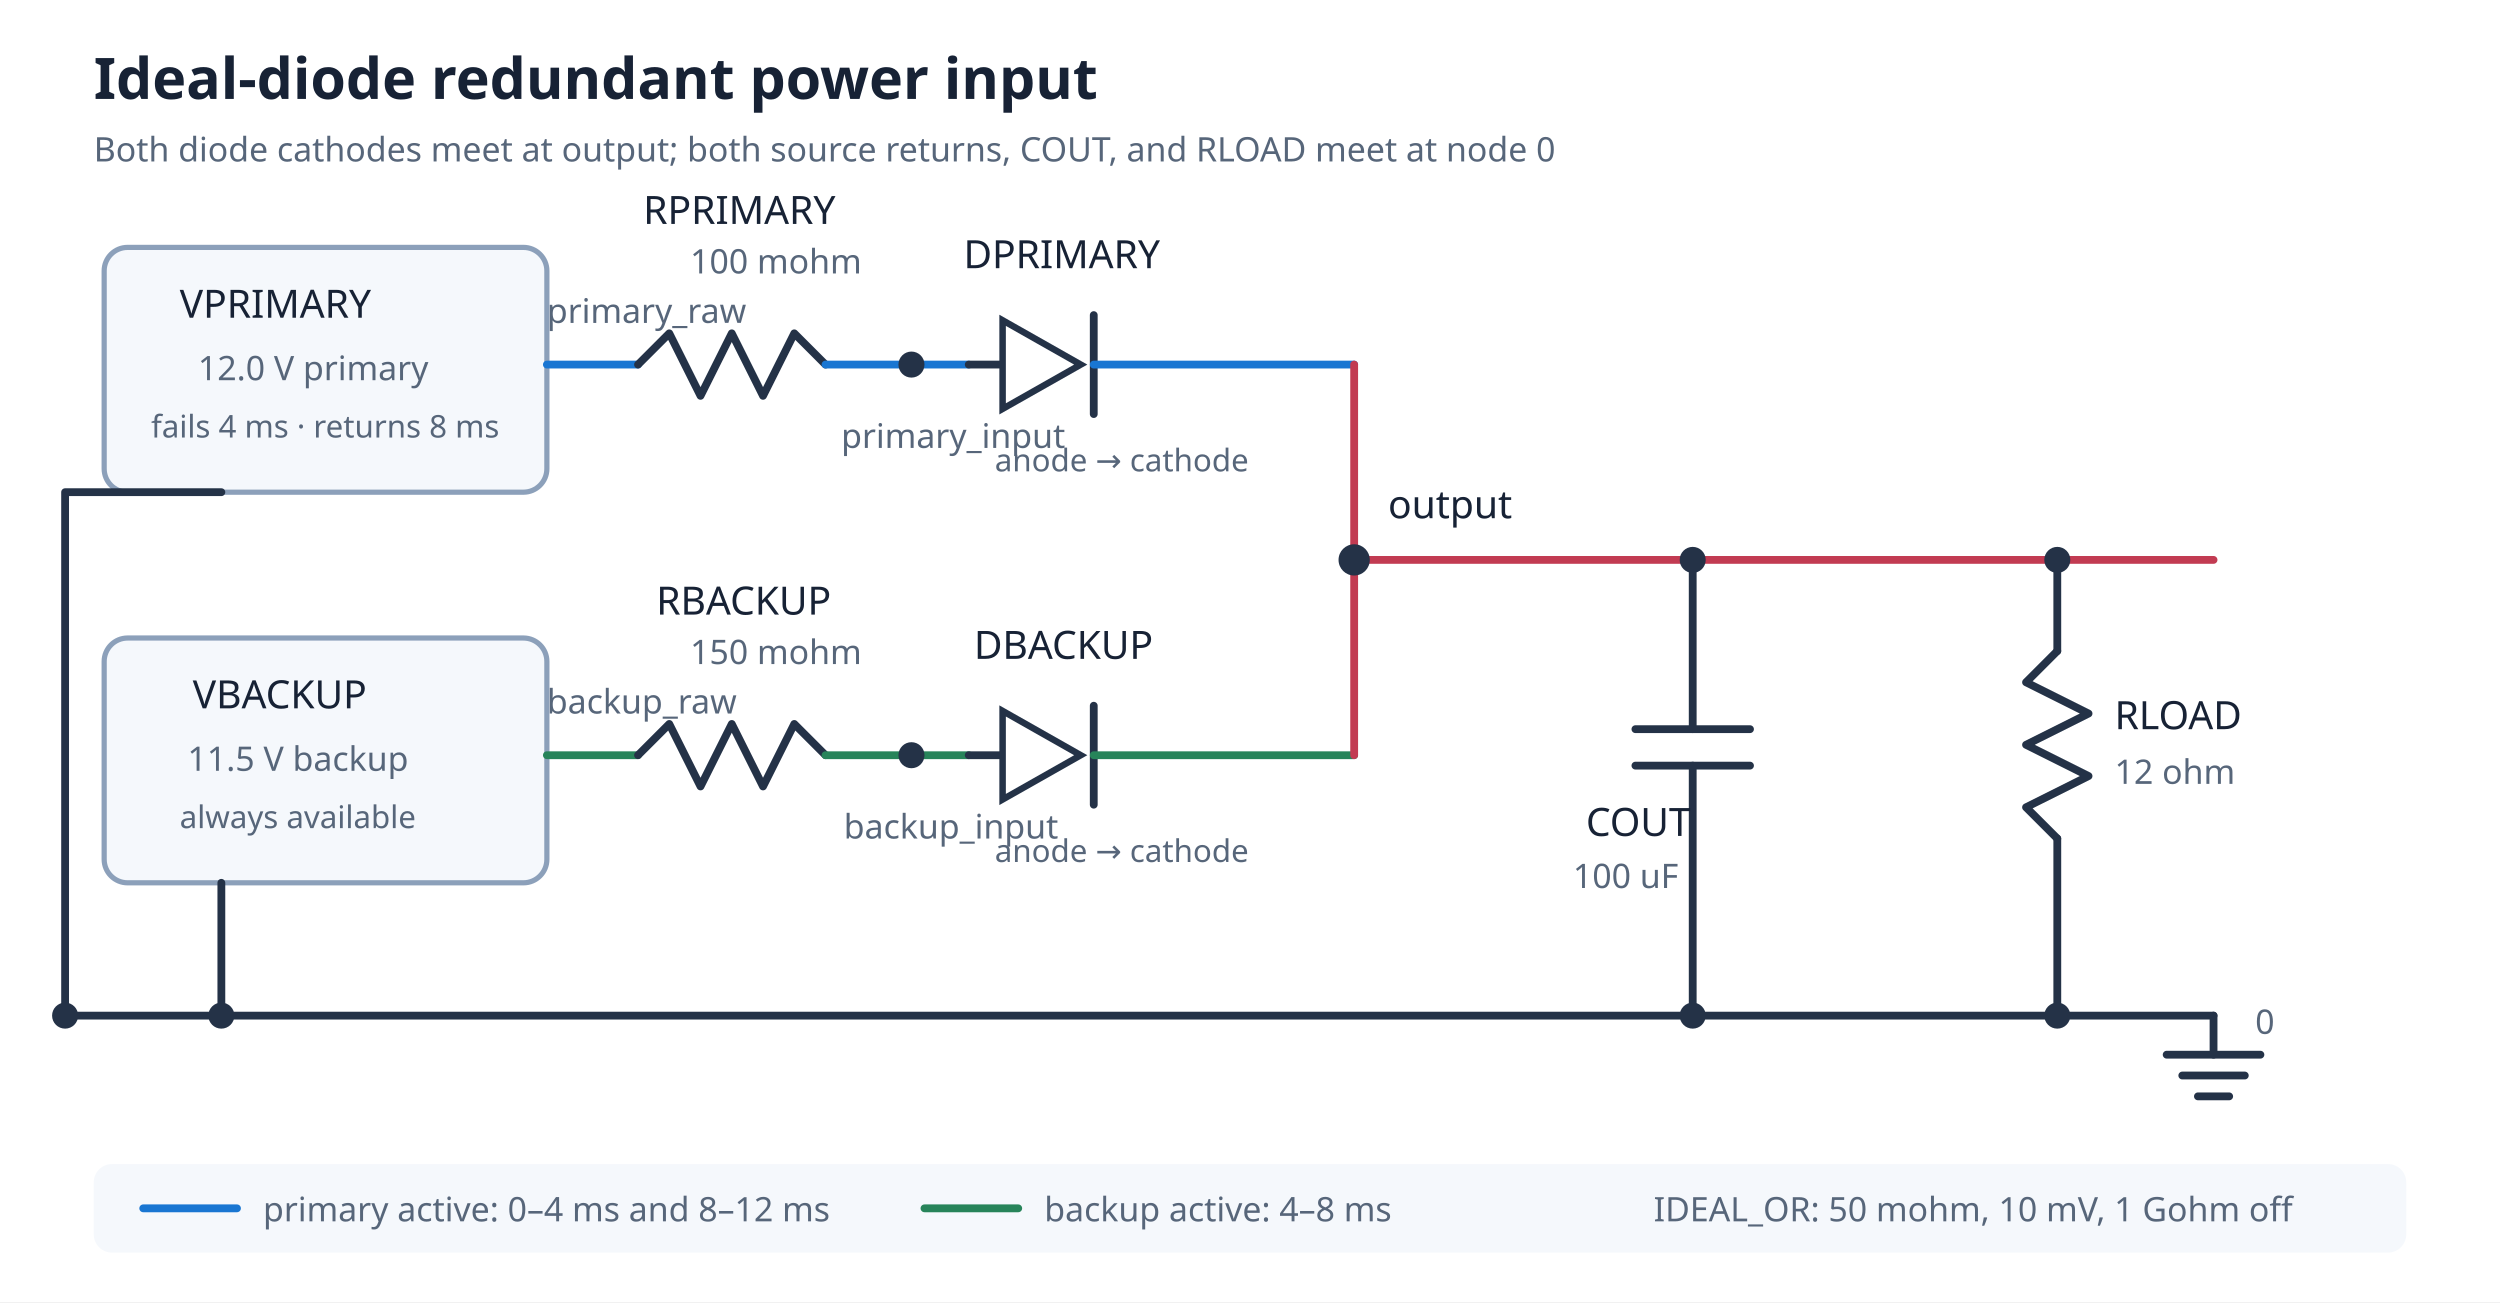
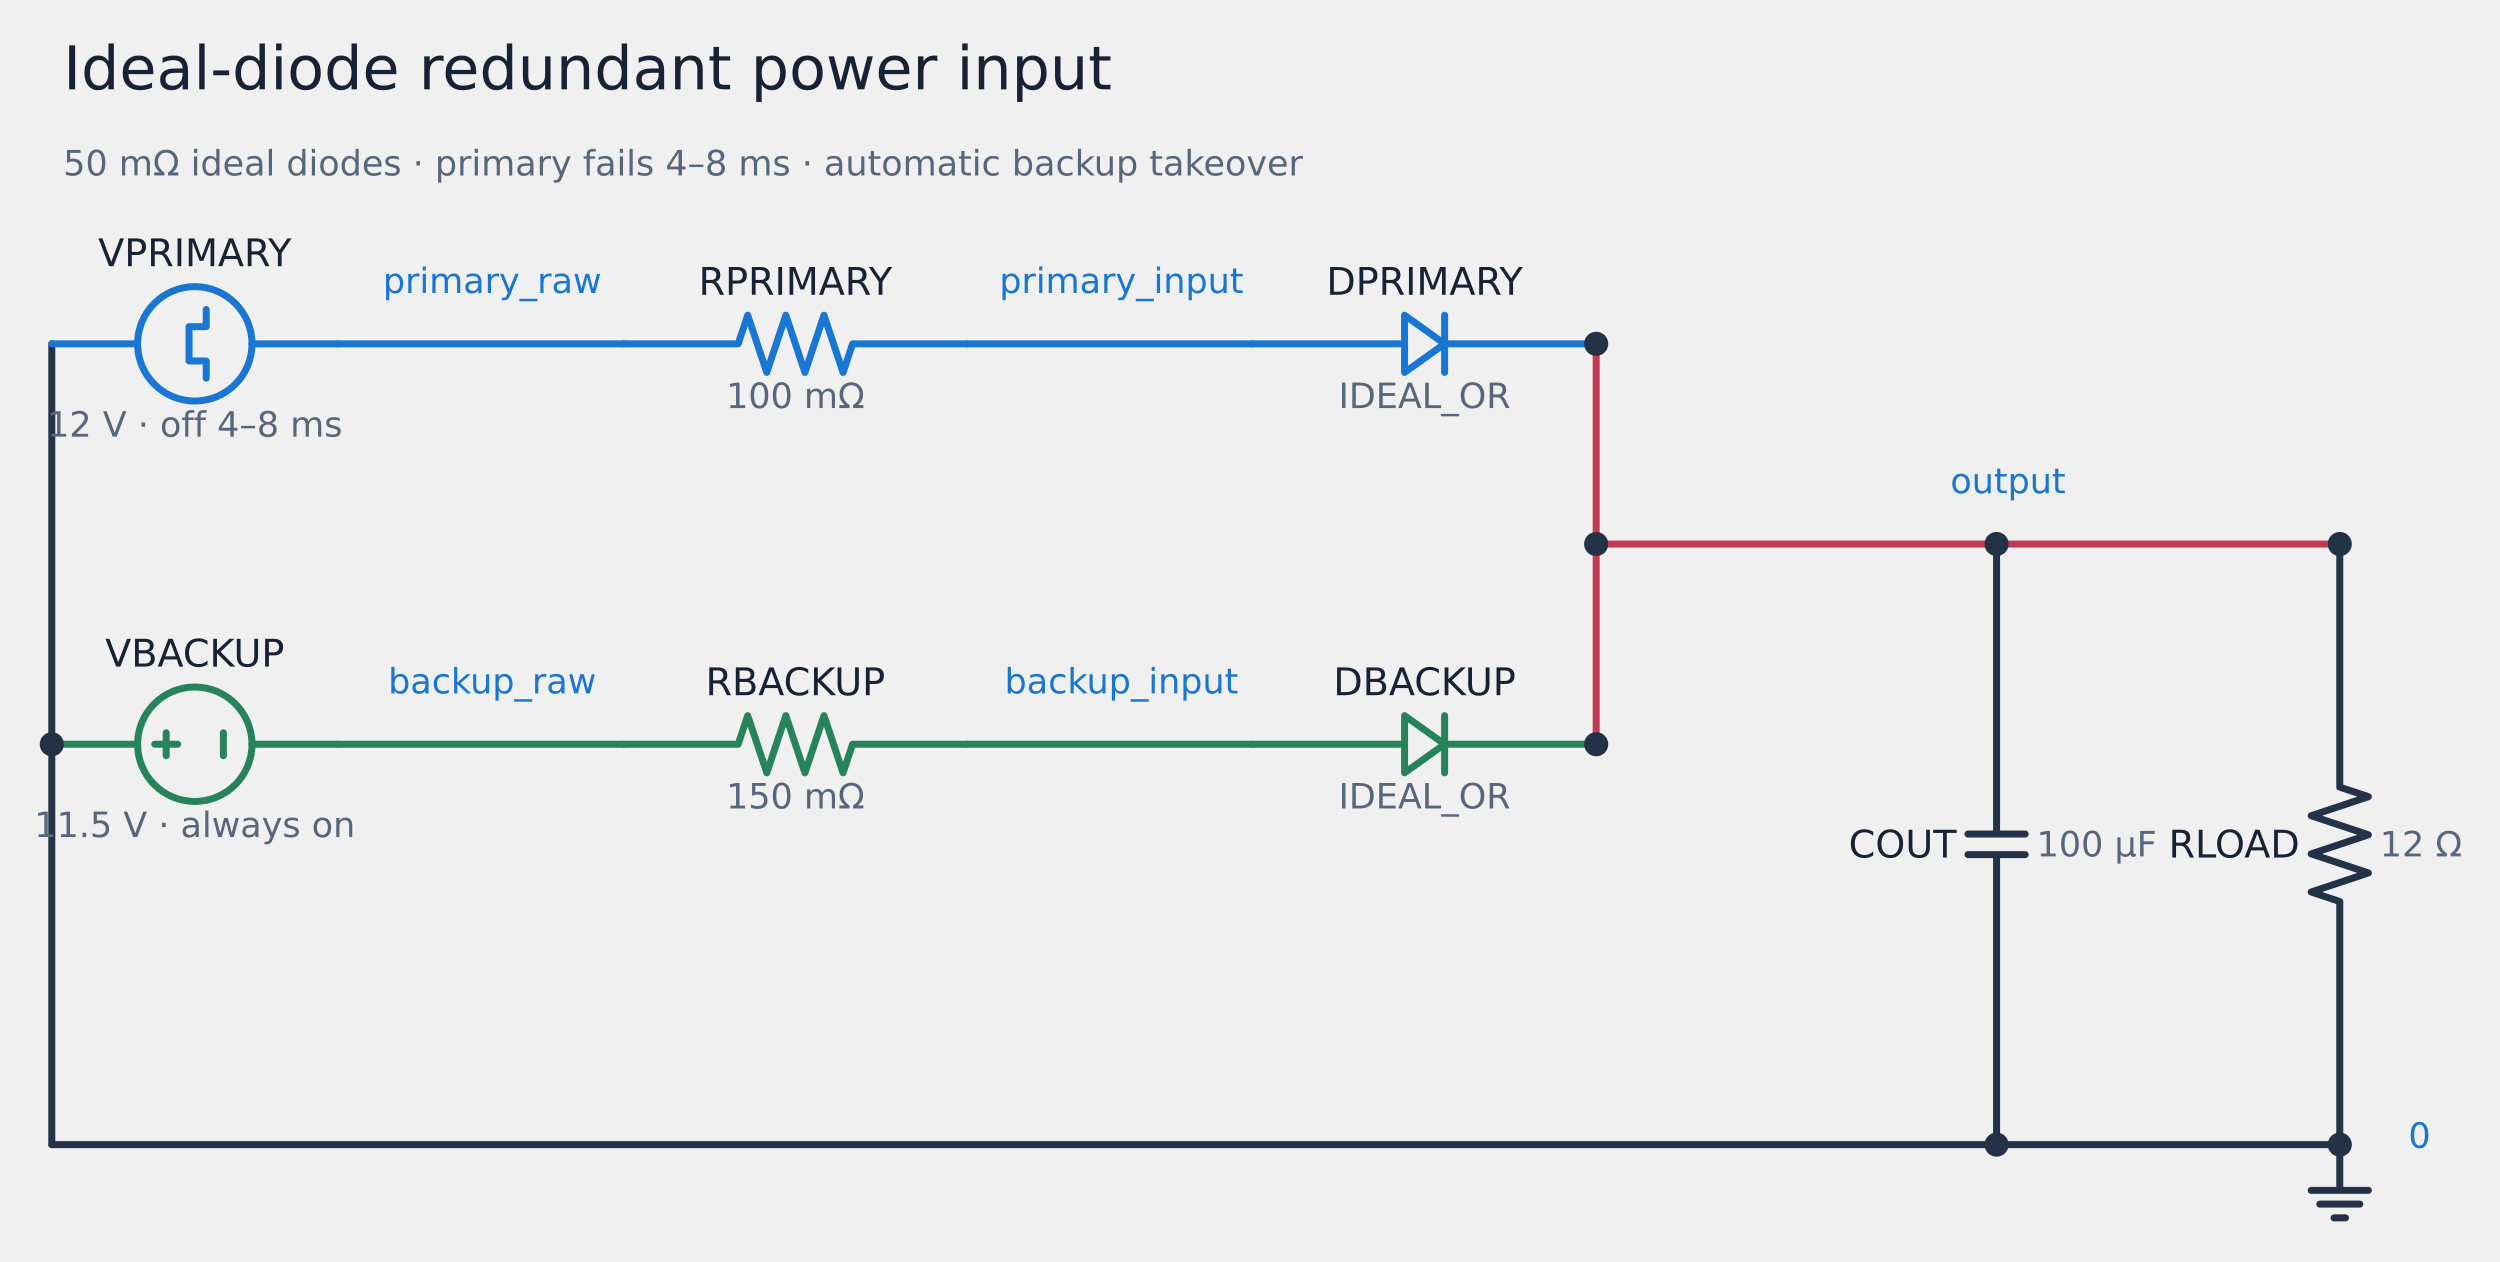
- <svg xmlns="http://www.w3.org/2000/svg" width="960" height="500" viewBox="0 0 960 500" role="img" aria-labelledby="title desc">
-   <style>
-     .wire { fill: none; stroke: #243247; stroke-width: 3; stroke-linecap: round; stroke-linejoin: round; }
-     .primary { fill: none; stroke: #1976d2; stroke-width: 3; stroke-linecap: round; stroke-linejoin: round; }
-     .backup { fill: none; stroke: #27845a; stroke-width: 3; stroke-linecap: round; stroke-linejoin: round; }
-     .output { fill: none; stroke: #c23b52; stroke-width: 3; stroke-linecap: round; stroke-linejoin: round; }
-     .part { fill: #ffffff; stroke: #243247; stroke-width: 2.5; }
-     .source { fill: #f5f8fc; stroke: #8ca0ba; stroke-width: 2; }
-     .node { fill: #243247; }
-     .label { fill: #172235; font: 15px 'Segoe UI', sans-serif; }
-     .small { fill: #57667a; font: 13px 'Segoe UI', sans-serif; }
-     .tiny { fill: #57667a; font: 12px 'Segoe UI', sans-serif; }
-     .heading { fill: #172235; font: 600 22px 'Segoe UI', sans-serif; }
-   </style>
-   <rect width="960" height="500" fill="#ffffff" />
-   <text x="36" y="38" class="heading">Ideal-diode redundant power input</text>
-   <text x="36" y="62" class="small">Both diode cathodes meet at output; both source returns, COUT, and RLOAD meet at node 0</text>
-   <rect x="40" y="95" width="170" height="94" rx="9" class="source" />
-   <text x="69" y="122" class="label">VPRIMARY</text>
-   <text x="76" y="146" class="small">12.0 V primary</text>
-   <text x="58" y="168" class="tiny">fails 4 ms · returns 8 ms</text>
-   <line x1="210" y1="140" x2="245" y2="140" class="primary" />
-   <text x="210" y="124" class="small">primary_raw</text>
-   <polyline points="245,140 257,128 269,152 281,128 293,152 305,128 317,140" class="wire" />
-   <text x="247" y="86" class="label">RPRIMARY</text>
-   <text x="265" y="105" class="small">100 mohm</text>
-   <line x1="317" y1="140" x2="372" y2="140" class="primary" />
-   <circle cx="350" cy="140" r="5" class="node" />
-   <text x="323" y="172" class="small">primary_input</text>
-   <line x1="372" y1="140" x2="385" y2="140" class="wire" />
-   <polygon points="385,123 415,140 385,157" class="part" />
-   <line x1="420" y1="121" x2="420" y2="159" class="wire" />
-   <line x1="420" y1="140" x2="520" y2="140" class="primary" />
-   <text x="370" y="103" class="label">DPRIMARY</text>
-   <text x="382" y="181" class="tiny">anode → cathode</text>
-   <rect x="40" y="245" width="170" height="94" rx="9" class="source" />
-   <text x="74" y="272" class="label">VBACKUP</text>
-   <text x="72" y="296" class="small">11.5 V backup</text>
-   <text x="69" y="318" class="tiny">always available</text>
-   <line x1="210" y1="290" x2="245" y2="290" class="backup" />
-   <text x="210" y="274" class="small">backup_raw</text>
-   <polyline points="245,290 257,278 269,302 281,278 293,302 305,278 317,290" class="wire" />
-   <text x="252" y="236" class="label">RBACKUP</text>
-   <text x="265" y="255" class="small">150 mohm</text>
-   <line x1="317" y1="290" x2="372" y2="290" class="backup" />
-   <circle cx="350" cy="290" r="5" class="node" />
-   <text x="324" y="322" class="small">backup_input</text>
-   <line x1="372" y1="290" x2="385" y2="290" class="wire" />
-   <polygon points="385,273 415,290 385,307" class="part" />
-   <line x1="420" y1="271" x2="420" y2="309" class="wire" />
-   <line x1="420" y1="290" x2="520" y2="290" class="backup" />
-   <text x="374" y="253" class="label">DBACKUP</text>
-   <text x="382" y="331" class="tiny">anode → cathode</text>
-   <line x1="520" y1="140" x2="520" y2="290" class="output" />
-   <line x1="520" y1="215" x2="850" y2="215" class="output" />
-   <circle cx="520" cy="215" r="6" class="node" />
-   <circle cx="650" cy="215" r="5" class="node" />
-   <circle cx="790" cy="215" r="5" class="node" />
-   <text x="533" y="199" class="label">output</text>
-   <line x1="650" y1="215" x2="650" y2="280" class="wire" />
-   <line x1="628" y1="280" x2="672" y2="280" class="wire" />
-   <line x1="628" y1="294" x2="672" y2="294" class="wire" />
-   <line x1="650" y1="294" x2="650" y2="390" class="wire" />
-   <circle cx="650" cy="390" r="5" class="node" />
-   <text x="609" y="321" class="label">COUT</text>
-   <text x="604" y="341" class="small">100 uF</text>
-   <line x1="790" y1="215" x2="790" y2="250" class="wire" />
-   <polyline points="790,250 778,262 802,274 778,286 802,298 778,310 790,322" class="wire" />
-   <line x1="790" y1="322" x2="790" y2="390" class="wire" />
-   <circle cx="790" cy="390" r="5" class="node" />
-   <text x="812" y="280" class="label">RLOAD</text>
-   <text x="812" y="301" class="small">12 ohm</text>
-   <path d="M85 189 H25 V390" class="wire" />
-   <line x1="85" y1="339" x2="85" y2="390" class="wire" />
-   <line x1="25" y1="390" x2="850" y2="390" class="wire" />
-   <circle cx="25" cy="390" r="5" class="node" />
-   <circle cx="85" cy="390" r="5" class="node" />
-   <line x1="850" y1="390" x2="850" y2="405" class="wire" />
-   <line x1="832" y1="405" x2="868" y2="405" class="wire" />
-   <line x1="838" y1="413" x2="862" y2="413" class="wire" />
-   <line x1="844" y1="421" x2="856" y2="421" class="wire" />
-   <text x="866" y="397" class="small">0</text>
-   <rect x="36" y="447" width="888" height="34" rx="7" fill="#f5f8fc" />
-   <line x1="55" y1="464" x2="91" y2="464" class="primary" />
-   <text x="101" y="469" class="small">primary active: 0–4 ms and 8–12 ms</text>
-   <line x1="355" y1="464" x2="391" y2="464" class="backup" />
-   <text x="401" y="469" class="small">backup active: 4–8 ms</text>
-   <text x="635" y="469" class="small">IDEAL_OR: 50 mohm, 10 mV, 1 Gohm off</text>
+ <svg xmlns="http://www.w3.org/2000/svg" xml:lang="en" height="396.84pt" width="786.722pt" viewBox="-16.3 -360.2 786.722 396.84" style="background-color:#ffffff;" role="img" aria-labelledby="title desc" data-generator="spicesharp-cookbook-schematic 0.1.0">
+   <circle cx="45" cy="-252" r="18" style="stroke:#1976d2;fill:none;stroke-width:2.2;stroke-dasharray:-;" />
+   <polygon points="425.7,-261 438.3,-252 425.7,-243 " style="stroke:#1976d2;fill:none;stroke-width:2.2;stroke-dasharray:-;stroke-linecap:round;stroke-linejoin:round;" />
+   <circle cx="45" cy="-126" r="18" style="stroke:#27845a;fill:none;stroke-width:2.2;stroke-dasharray:-;" />
+   <polygon points="425.7,-135 438.3,-126 425.7,-117 " style="stroke:#27845a;fill:none;stroke-width:2.2;stroke-dasharray:-;stroke-linecap:round;stroke-linejoin:round;" />
+   <path d="M 90.0,-252.0 L 135,-252 L 180,-252" style="stroke:#1976d2;fill:none;stroke-width:2.2;stroke-dasharray:-;stroke-linecap:round;stroke-linejoin:round;" />
+   <path d="M 288.0,-252.0 L 333,-252 L 378,-252" style="stroke:#1976d2;fill:none;stroke-width:2.2;stroke-dasharray:-;stroke-linecap:round;stroke-linejoin:round;" />
+   <path d="M 90.0,-126.0 L 135,-126 L 180,-126" style="stroke:#27845a;fill:none;stroke-width:2.2;stroke-dasharray:-;stroke-linecap:round;stroke-linejoin:round;" />
+   <path d="M 288.0,-126.0 L 333,-126 L 378,-126" style="stroke:#27845a;fill:none;stroke-width:2.2;stroke-dasharray:-;stroke-linecap:round;stroke-linejoin:round;" />
+   <path d="M 486.0,-252.0 L 486,-189 L 486,-126" style="stroke:#c23b52;fill:none;stroke-width:2.2;stroke-dasharray:-;stroke-linecap:round;stroke-linejoin:round;" />
+   <path d="M 486.0,-189.0 L 603,-189 L 720,-189" style="stroke:#c23b52;fill:none;stroke-width:2.2;stroke-dasharray:-;stroke-linecap:round;stroke-linejoin:round;" />
+   <path d="M 0.0,-252.0 L 0,-126 L 0,-0" style="stroke:#243247;fill:none;stroke-width:2.2;stroke-dasharray:-;stroke-linecap:round;stroke-linejoin:round;" />
+   <path d="M 0.0,-0.0 L 360,-0 L 720,-0" style="stroke:#243247;fill:none;stroke-width:2.2;stroke-dasharray:-;stroke-linecap:round;stroke-linejoin:round;" />
+   <path d="M 90.0,-252.0 L 63,-252 L 63,-252 M 27,-252 L 27,-252 L 0,-252" style="stroke:#1976d2;fill:none;stroke-width:2.2;stroke-dasharray:-;stroke-linecap:round;stroke-linejoin:round;" />
+   <path d="M 48.6,-241.2 L 48.6,-246.6 L 43.2,-246.6 L 43.2,-257.4 L 48.6,-257.4 L 48.6,-262.8" style="stroke:#1976d2;fill:none;stroke-width:2.2;stroke-dasharray:-;stroke-linecap:round;stroke-linejoin:round;" />
+   <path d="M 180.0,-252.0 L 216,-252 L 219,-261 L 225,-243 L 231,-261 L 237,-243 L 243,-261 L 249,-243 L 252,-252 L 288,-252" style="stroke:#1976d2;fill:none;stroke-width:2.2;stroke-dasharray:-;stroke-linecap:round;stroke-linejoin:round;" />
+   <path d="M 378.0,-252.0 L 425.7,-252 M 438.3,-261 L 438.3,-243 M 438.3,-252 L 486,-252" style="stroke:#1976d2;fill:none;stroke-width:2.2;stroke-dasharray:-;stroke-linecap:round;stroke-linejoin:round;" />
+   <path d="M 90.0,-126.0 L 63,-126 L 63,-126 M 27,-126 L 27,-126 L 0,-126" style="stroke:#27845a;fill:none;stroke-width:2.2;stroke-dasharray:-;stroke-linecap:round;stroke-linejoin:round;" />
+   <path d="M 54.0,-129.6 L 54,-122.4" style="stroke:#27845a;fill:none;stroke-width:2.2;stroke-dasharray:-;stroke-linecap:round;stroke-linejoin:round;" />
+   <path d="M 39.6,-126.0 L 32.4,-126" style="stroke:#27845a;fill:none;stroke-width:2.2;stroke-dasharray:-;stroke-linecap:round;stroke-linejoin:round;" />
+   <path d="M 36.0,-129.6 L 36,-122.4" style="stroke:#27845a;fill:none;stroke-width:2.2;stroke-dasharray:-;stroke-linecap:round;stroke-linejoin:round;" />
+   <path d="M 180.0,-126.0 L 216,-126 L 219,-135 L 225,-117 L 231,-135 L 237,-117 L 243,-135 L 249,-117 L 252,-126 L 288,-126" style="stroke:#27845a;fill:none;stroke-width:2.2;stroke-dasharray:-;stroke-linecap:round;stroke-linejoin:round;" />
+   <path d="M 378.0,-126.0 L 425.7,-126 M 438.3,-135 L 438.3,-117 M 438.3,-126 L 486,-126" style="stroke:#27845a;fill:none;stroke-width:2.2;stroke-dasharray:-;stroke-linecap:round;stroke-linejoin:round;" />
+   <path d="M 612.0,-189.0 L 612,-97.74 M 621,-97.74 L 603,-97.74 M 621,-91.26 L 603,-91.26 M 612,-91.26 L 612,-0" style="stroke:#243247;fill:none;stroke-width:2.2;stroke-dasharray:-;stroke-linecap:round;stroke-linejoin:round;" />
+   <path d="M 720.0,-189.0 L 720,-112.5 L 729,-109.5 L 711,-103.5 L 729,-97.5 L 711,-91.5 L 729,-85.5 L 711,-79.5 L 720,-76.5 L 720,-0" style="stroke:#243247;fill:none;stroke-width:2.2;stroke-dasharray:-;stroke-linecap:round;stroke-linejoin:round;" />
+   <path d="M 720.0,-0.0 L 720,14.4 L 711,14.4 L 729,14.4 M 713.7,18.72 L 726.3,18.72 M 718.2,23.04 L 721.8,23.04" style="stroke:#243247;fill:none;stroke-width:2.2;stroke-dasharray:-;stroke-linecap:round;stroke-linejoin:round;" />
+   <text x="45.0" y="-285.6" dominant-baseline="ideographic" fill="#172235" font-size="12.0" font-family="Segoe UI, DejaVu Sans, sans-serif" text-anchor="middle">
+     <tspan x="45.0" dy="12.0">VPRIMARY</tspan>
+   </text>
+   <text x="45.0" y="-241.4" dominant-baseline="hanging" fill="#57667a" font-size="11.0" font-family="Segoe UI, DejaVu Sans, sans-serif" text-anchor="middle">
+     <tspan x="45.0" dy="11.0">12 V · off 4–8 ms</tspan>
+   </text>
+   <text x="234.0" y="-276.6" dominant-baseline="ideographic" fill="#172235" font-size="12.0" font-family="Segoe UI, DejaVu Sans, sans-serif" text-anchor="middle">
+     <tspan x="234.0" dy="12.0">RPRIMARY</tspan>
+   </text>
+   <text x="234.0" y="-250.4" dominant-baseline="hanging" fill="#57667a" font-size="11.0" font-family="Segoe UI, DejaVu Sans, sans-serif" text-anchor="middle">
+     <tspan x="234.0" dy="11.0">100 mΩ</tspan>
+   </text>
+   <text x="432.0" y="-276.6" dominant-baseline="ideographic" fill="#172235" font-size="12.0" font-family="Segoe UI, DejaVu Sans, sans-serif" text-anchor="middle">
+     <tspan x="432.0" dy="12.0">DPRIMARY</tspan>
+   </text>
+   <text x="432.0" y="-250.4" dominant-baseline="hanging" fill="#57667a" font-size="11.0" font-family="Segoe UI, DejaVu Sans, sans-serif" text-anchor="middle">
+     <tspan x="432.0" dy="11.0">IDEAL_OR</tspan>
+   </text>
+   <text x="45.0" y="-159.6" dominant-baseline="ideographic" fill="#172235" font-size="12.0" font-family="Segoe UI, DejaVu Sans, sans-serif" text-anchor="middle">
+     <tspan x="45.0" dy="12.0">VBACKUP</tspan>
+   </text>
+   <text x="45.0" y="-115.4" dominant-baseline="hanging" fill="#57667a" font-size="11.0" font-family="Segoe UI, DejaVu Sans, sans-serif" text-anchor="middle">
+     <tspan x="45.0" dy="11.0">11.5 V · always on</tspan>
+   </text>
+   <text x="234.0" y="-150.6" dominant-baseline="ideographic" fill="#172235" font-size="12.0" font-family="Segoe UI, DejaVu Sans, sans-serif" text-anchor="middle">
+     <tspan x="234.0" dy="12.0">RBACKUP</tspan>
+   </text>
+   <text x="234.0" y="-124.4" dominant-baseline="hanging" fill="#57667a" font-size="11.0" font-family="Segoe UI, DejaVu Sans, sans-serif" text-anchor="middle">
+     <tspan x="234.0" dy="11.0">150 mΩ</tspan>
+   </text>
+   <text x="432.0" y="-150.6" dominant-baseline="ideographic" fill="#172235" font-size="12.0" font-family="Segoe UI, DejaVu Sans, sans-serif" text-anchor="middle">
+     <tspan x="432.0" dy="12.0">DBACKUP</tspan>
+   </text>
+   <text x="432.0" y="-124.4" dominant-baseline="hanging" fill="#57667a" font-size="11.0" font-family="Segoe UI, DejaVu Sans, sans-serif" text-anchor="middle">
+     <tspan x="432.0" dy="11.0">IDEAL_OR</tspan>
+   </text>
+   <text x="599.4" y="-106.5" dominant-baseline="central" fill="#172235" font-size="12.0" font-family="Segoe UI, DejaVu Sans, sans-serif" text-anchor="end">
+     <tspan x="599.4" dy="12.0">COUT</tspan>
+   </text>
+   <text x="624.6" y="-105.5" dominant-baseline="central" fill="#57667a" font-size="11.0" font-family="Segoe UI, DejaVu Sans, sans-serif" text-anchor="start">
+     <tspan x="624.6" dy="11.0">100 µF</tspan>
+   </text>
+   <text x="707.4" y="-106.5" dominant-baseline="central" fill="#172235" font-size="12.0" font-family="Segoe UI, DejaVu Sans, sans-serif" text-anchor="end">
+     <tspan x="707.4" dy="12.0">RLOAD</tspan>
+   </text>
+   <text x="732.6" y="-105.5" dominant-baseline="central" fill="#57667a" font-size="11.0" font-family="Segoe UI, DejaVu Sans, sans-serif" text-anchor="start">
+     <tspan x="732.6" dy="11.0">12 Ω</tspan>
+   </text>
+   <text x="138.6" y="-282.8" dominant-baseline="central" fill="#1976d2" font-size="11.0" font-family="Segoe UI, DejaVu Sans, sans-serif" text-anchor="middle">
+     <tspan x="138.6" dy="11.0">primary_raw</tspan>
+   </text>
+   <text x="336.6" y="-282.8" dominant-baseline="central" fill="#1976d2" font-size="11.0" font-family="Segoe UI, DejaVu Sans, sans-serif" text-anchor="middle">
+     <tspan x="336.6" dy="11.0">primary_input</tspan>
+   </text>
+   <text x="138.6" y="-156.8" dominant-baseline="central" fill="#1976d2" font-size="11.0" font-family="Segoe UI, DejaVu Sans, sans-serif" text-anchor="middle">
+     <tspan x="138.6" dy="11.0">backup_raw</tspan>
+   </text>
+   <text x="336.6" y="-156.8" dominant-baseline="central" fill="#1976d2" font-size="11.0" font-family="Segoe UI, DejaVu Sans, sans-serif" text-anchor="middle">
+     <tspan x="336.6" dy="11.0">backup_input</tspan>
+   </text>
+   <text x="615.6" y="-219.8" dominant-baseline="central" fill="#1976d2" font-size="11.0" font-family="Segoe UI, DejaVu Sans, sans-serif" text-anchor="middle">
+     <tspan x="615.6" dy="11.0">output</tspan>
+   </text>
+   <text x="741.6" y="-7.4" dominant-baseline="ideographic" fill="#1976d2" font-size="11.0" font-family="Segoe UI, DejaVu Sans, sans-serif" text-anchor="start">
+     <tspan x="741.6" dy="11.0">0</tspan>
+   </text>
+   <text x="3.6" y="-346.6" dominant-baseline="ideographic" fill="#172235" font-size="19.0" font-family="Segoe UI, DejaVu Sans, sans-serif" text-anchor="start">
+     <tspan x="3.6" dy="19.0">Ideal-diode redundant power input</tspan>
+   </text>
+   <text x="3.6" y="-313.4" dominant-baseline="ideographic" fill="#57667a" font-size="11.0" font-family="Segoe UI, DejaVu Sans, sans-serif" text-anchor="start">
+     <tspan x="3.6" dy="11.0">50 mΩ ideal diodes · primary fails 4–8 ms · automatic backup takeover</tspan>
+   </text>
+   <circle cx="486" cy="-252" r="2.7" style="stroke:#243247;fill:#243247;stroke-width:2.2;stroke-dasharray:-;" />
+   <circle cx="486" cy="-189" r="2.7" style="stroke:#243247;fill:#243247;stroke-width:2.2;stroke-dasharray:-;" />
+   <circle cx="486" cy="-126" r="2.7" style="stroke:#243247;fill:#243247;stroke-width:2.2;stroke-dasharray:-;" />
+   <circle cx="612" cy="-189" r="2.7" style="stroke:#243247;fill:#243247;stroke-width:2.2;stroke-dasharray:-;" />
+   <circle cx="720" cy="-189" r="2.7" style="stroke:#243247;fill:#243247;stroke-width:2.2;stroke-dasharray:-;" />
+   <circle cx="0" cy="-126" r="2.7" style="stroke:#243247;fill:#243247;stroke-width:2.2;stroke-dasharray:-;" />
+   <circle cx="612" cy="-0" r="2.7" style="stroke:#243247;fill:#243247;stroke-width:2.2;stroke-dasharray:-;" />
+   <circle cx="720" cy="-0" r="2.7" style="stroke:#243247;fill:#243247;stroke-width:2.2;stroke-dasharray:-;" />
</svg>
